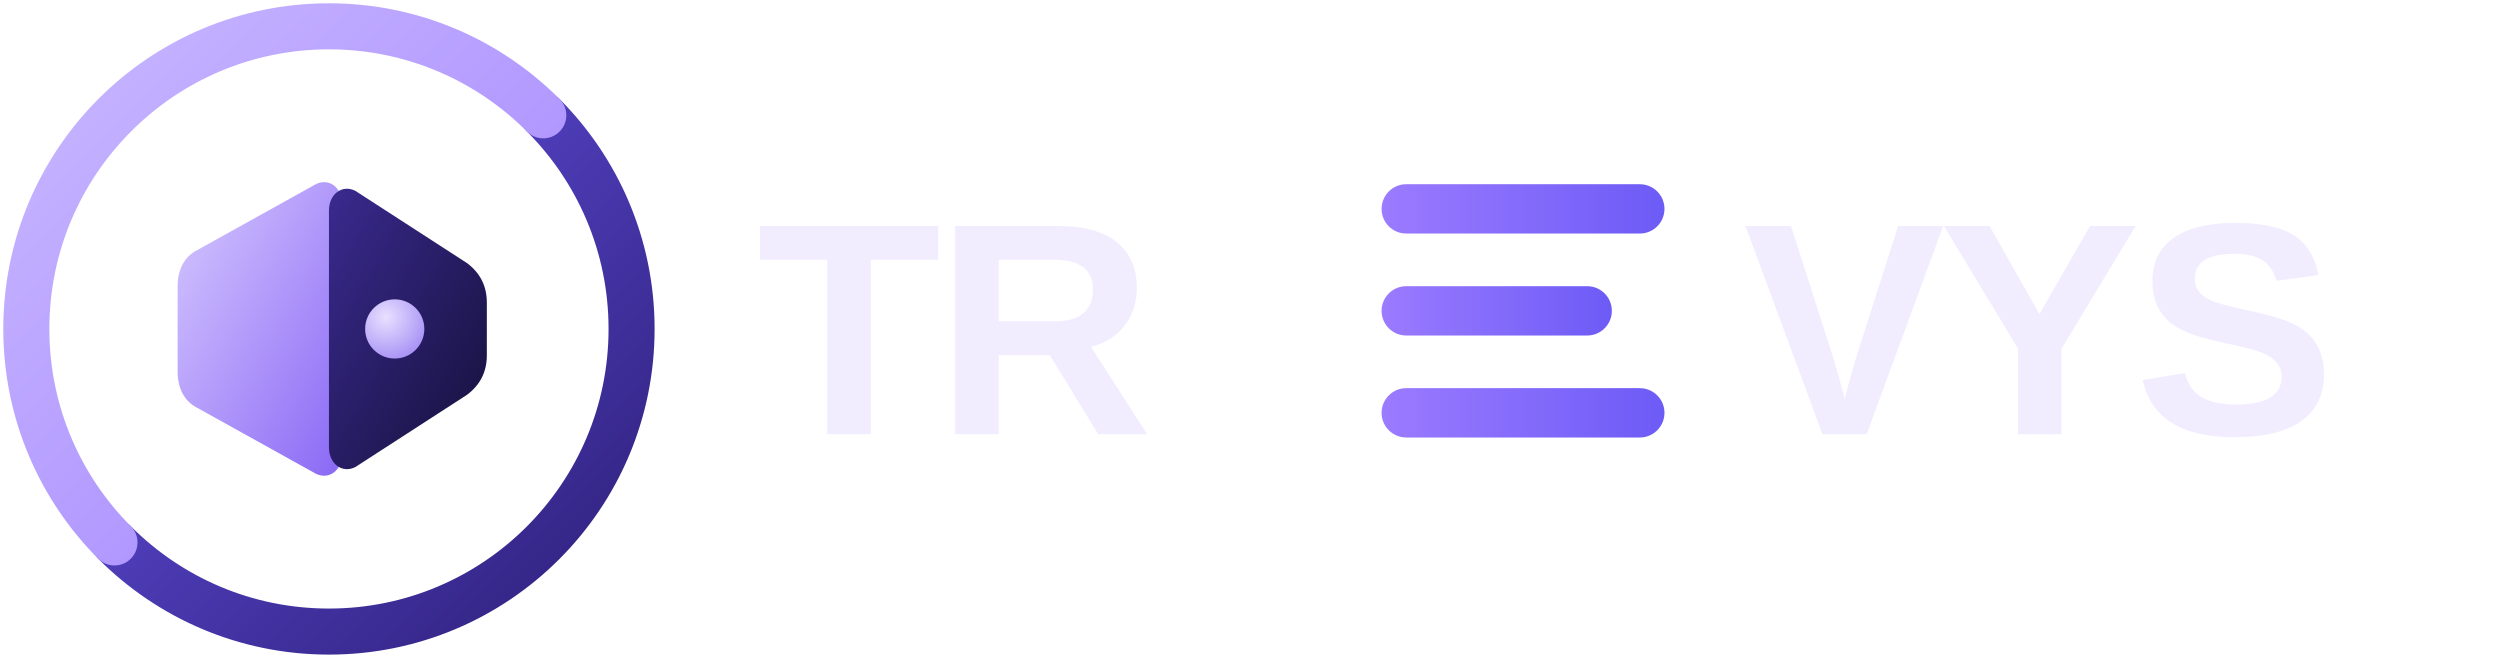
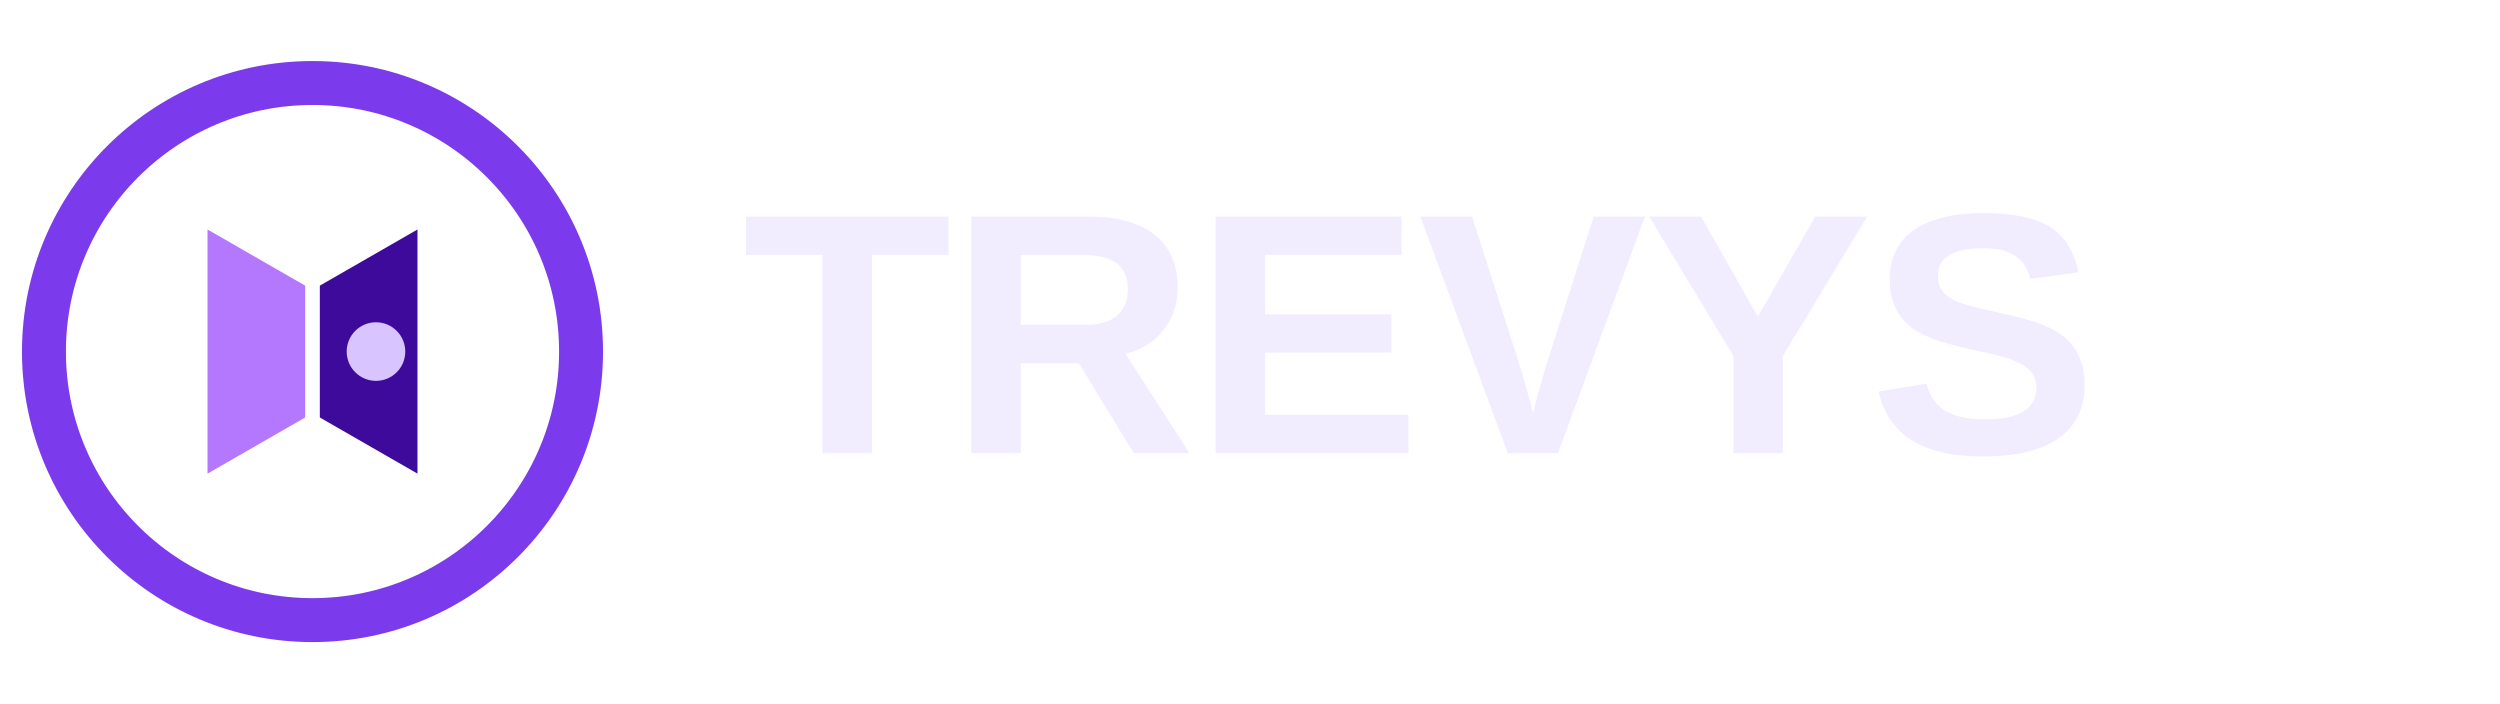
- <svg xmlns="http://www.w3.org/2000/svg" width="760" height="200" viewBox="0 0 760 200">
-   <defs>
-     <linearGradient id="ringLightF" x1="0%" y1="0%" x2="100%" y2="100%">
-       <stop offset="0%" stop-color="#c9b8ff" />
-       <stop offset="100%" stop-color="#9b7bff" />
-     </linearGradient>
-     <linearGradient id="ringDarkF" x1="0%" y1="0%" x2="100%" y2="100%">
-       <stop offset="0%" stop-color="#6d5bf6" />
-       <stop offset="100%" stop-color="#2e1f7a" />
-     </linearGradient>
-     <linearGradient id="petalLeftF" x1="0%" y1="0%" x2="100%" y2="100%">
-       <stop offset="0%" stop-color="#d6c8ff" />
-       <stop offset="100%" stop-color="#8a68f5" />
-     </linearGradient>
-     <linearGradient id="petalRightF" x1="0%" y1="0%" x2="100%" y2="100%">
-       <stop offset="0%" stop-color="#3a2a8f" />
-       <stop offset="100%" stop-color="#15103a" />
-     </linearGradient>
-     <radialGradient id="dotF" cx="35%" cy="30%" r="75%">
-       <stop offset="0%" stop-color="#e8e0ff" />
-       <stop offset="100%" stop-color="#a892f5" />
-     </radialGradient>
-     <linearGradient id="barGrad" x1="0%" y1="0%" x2="100%" y2="0%">
-       <stop offset="0%" stop-color="#9b7bff" />
-       <stop offset="100%" stop-color="#6d5bf6" />
-     </linearGradient>
-   </defs>
-   <g transform="translate(0,0)">
-     <circle cx="100" cy="100" r="92" fill="none" stroke="url(#ringDarkF)" stroke-width="14" stroke-dasharray="289 289" stroke-dashoffset="72" stroke-linecap="round" />
-     <circle cx="100" cy="100" r="92" fill="none" stroke="url(#ringLightF)" stroke-width="14" stroke-dasharray="289 289" stroke-dashoffset="-217" stroke-linecap="round" />
-     <path d="M96 56 C96 56 60 76 60 76 C56 78 54 82 54 87 L54 113 C54 118 56 122 60 124 C60 124 96 144 96 144 C100 146 104 143 104 138 L104 62 C104 57 100 54 96 56 Z" fill="url(#petalLeftF)" />
-     <path d="M108 58 C108 58 142 80 142 80 C146 83 148 87 148 92 L148 108 C148 113 146 117 142 120 C142 120 108 142 108 142 C104 144 100 141 100 136 L100 64 C100 59 104 56 108 58 Z" fill="url(#petalRightF)" />
-     <circle cx="120" cy="100" r="9" fill="url(#dotF)" />
+ <svg xmlns="http://www.w3.org/2000/svg" width="640" height="180" viewBox="0 0 640 180">
+   <g transform="translate(0,10) scale(0.625)">
+     <circle cx="128" cy="128" r="110" fill="none" stroke="#7C3AED" stroke-width="18" />
+     <path d="M85 78 L85 178 L125 155 L125 101 Z" fill="#B478FF" />
+     <path d="M171 78 L131 101 L131 155 L171 178 Z" fill="#3D0A9B" />
+     <circle cx="154" cy="128" r="12" fill="#D8C5FF" />
  </g>
-   <g transform="translate(230,40)" font-family="Arial, Helvetica, sans-serif" font-weight="700" font-size="92" fill="#f1edff" letter-spacing="-2">
-     <text x="0" y="92">TR</text>
-     <text x="300" y="92">VYS</text>
-   </g>
-   <g transform="translate(230,40)">
-     <rect x="190" y="16" width="86" height="15" rx="7.5" fill="url(#barGrad)" />
-     <rect x="190" y="47" width="70" height="15" rx="7.5" fill="url(#barGrad)" />
-     <rect x="190" y="78" width="86" height="15" rx="7.5" fill="url(#barGrad)" />
-   </g>
+   <text x="190" y="116" font-family="Arial, Helvetica, sans-serif" font-weight="700" font-size="88" fill="#f1edff" letter-spacing="-1">TREVYS</text>
</svg>
